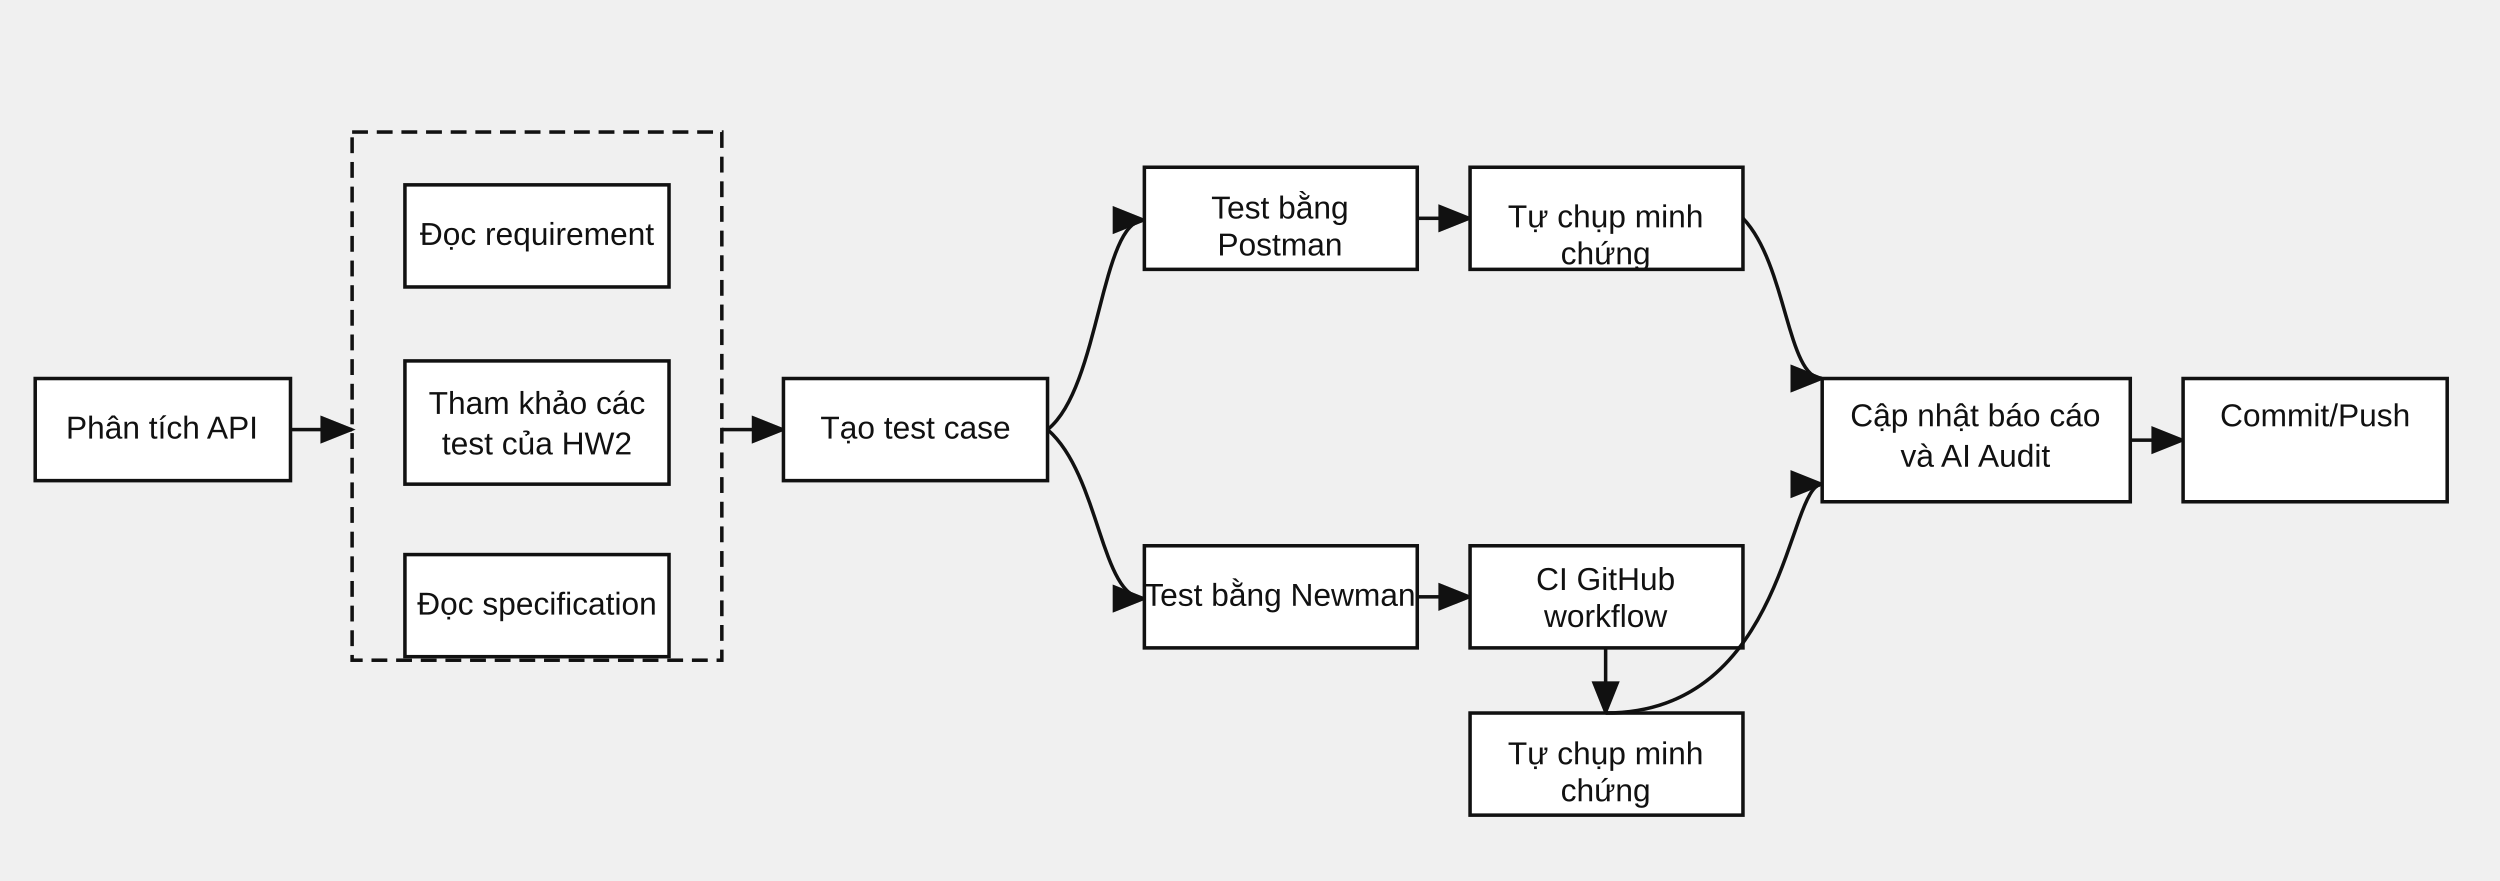
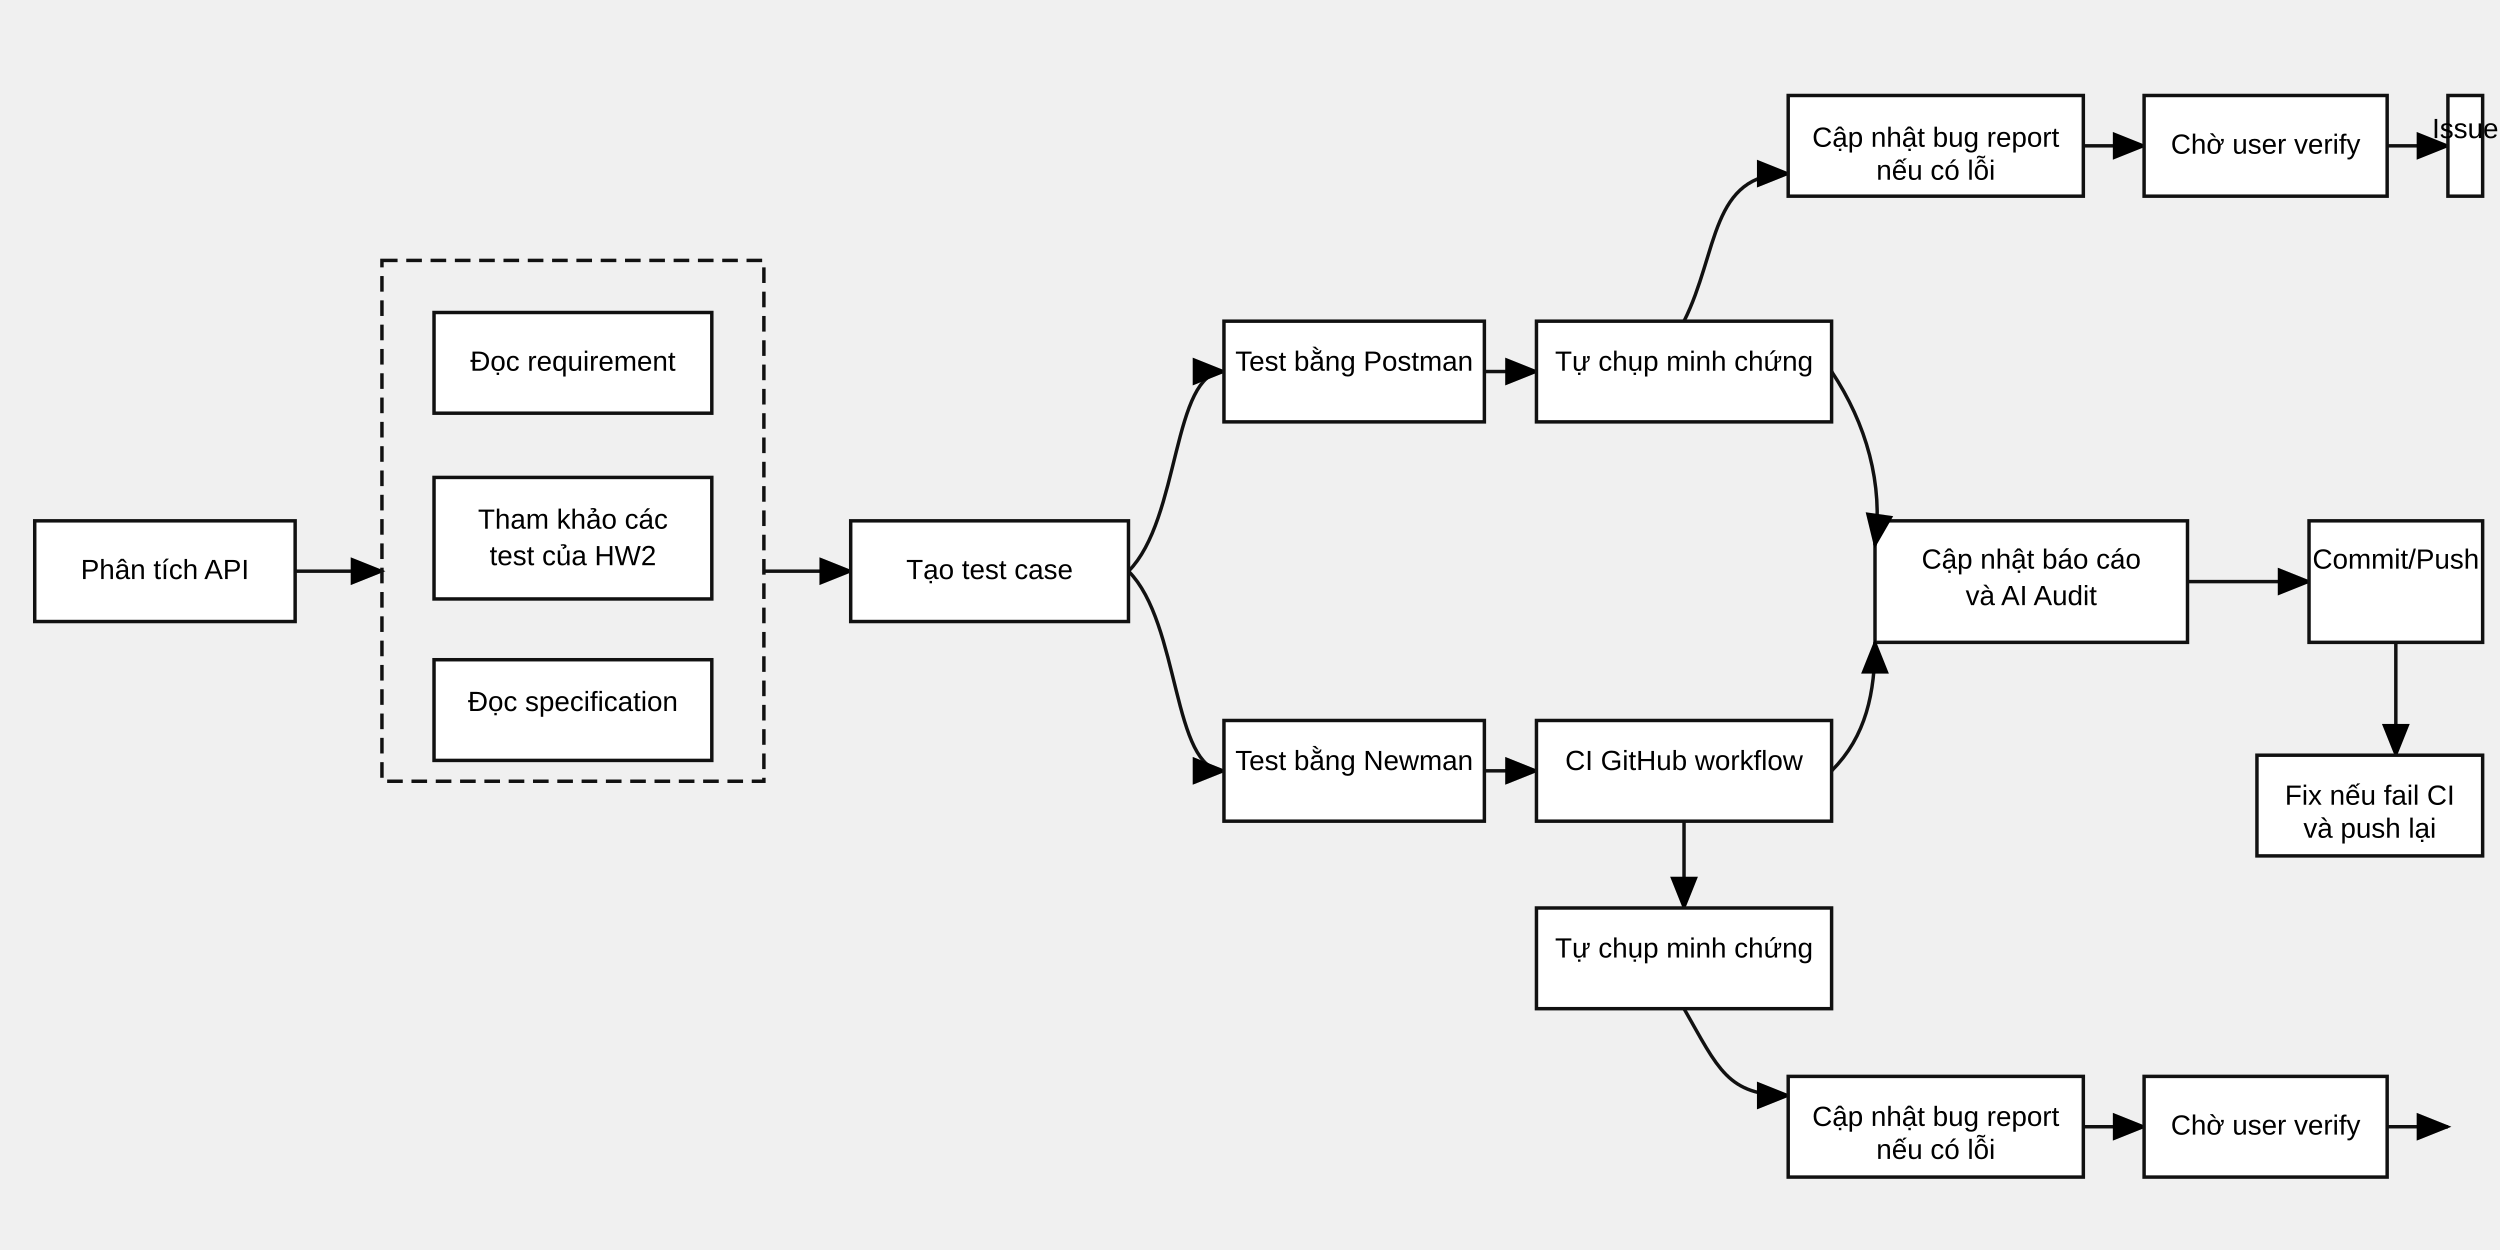
- <svg xmlns="http://www.w3.org/2000/svg" width="1420" height="500" viewBox="0 0 1420 500">
-   <style>
-     .box{fill:#fff;stroke:#111;stroke-width:2}.group{fill:none;stroke:#111;stroke-width:2;stroke-dasharray:9 5}.line{fill:none;stroke:#111;stroke-width:2;marker-end:url(#arrow)}.t{font-family:Arial,sans-serif;font-size:18px;fill:#111;text-anchor:middle;dominant-baseline:middle}
-   </style>
+ <svg xmlns="http://www.w3.org/2000/svg" width="1440" height="720" viewBox="0 0 1440 720">
+   <style>.b{fill:#fff;stroke:#111;stroke-width:2}.g{fill:none;stroke:#111;stroke-width:2;stroke-dasharray:9 5}.a{fill:none;stroke:#111;stroke-width:2;marker-end:url(#m)}.t{font:16px Arial,sans-serif;text-anchor:middle;dominant-baseline:middle}</style>
  <defs>
-     <marker id="arrow" markerWidth="10" markerHeight="8" refX="9" refY="4" orient="auto">
-       <path d="M0,0 L10,4 L0,8 Z" fill="#111" />
+     <marker id="m" markerWidth="10" markerHeight="8" refX="9" refY="4" orient="auto">
+       <path d="M0 0L10 4L0 8Z" />
    </marker>
  </defs>
-   <rect class="box" x="20" y="215" width="145" height="58" />
-   <text class="t" x="92" y="244">Phân tích API</text>
-   <path class="line" d="M165 244H200" />
-   <rect class="group" x="200" y="75" width="210" height="300" />
-   <rect class="box" x="230" y="105" width="150" height="58" />
-   <text class="t" x="305" y="134">Đọc requirement</text>
-   <rect class="box" x="230" y="205" width="150" height="70" />
-   <text class="t" x="305" y="230">Tham khảo các</text>
-   <text class="t" x="305" y="253">test của HW2</text>
-   <rect class="box" x="230" y="315" width="150" height="58" />
-   <text class="t" x="305" y="344">Đọc specification</text>
-   <path class="line" d="M410 244H445" />
-   <rect class="box" x="445" y="215" width="150" height="58" />
-   <text class="t" x="520" y="244">Tạo test case</text>
-   <path class="line" d="M595 244C625 220 625 125 650 125" />
-   <path class="line" d="M595 244C625 270 625 340 650 340" />
-   <rect class="box" x="650" y="95" width="155" height="58" />
-   <text class="t" x="727" y="119">Test bằng</text>
-   <text class="t" x="727" y="140">Postman</text>
-   <path class="line" d="M805 124H835" />
-   <rect class="box" x="835" y="95" width="155" height="58" />
-   <text class="t" x="912" y="124">Tự chụp minh</text>
-   <text class="t" x="912" y="145">chứng</text>
-   <path class="line" d="M990 124C1015 150 1015 215 1035 215" />
-   <rect class="box" x="650" y="310" width="155" height="58" />
-   <text class="t" x="727" y="339">Test bằng Newman</text>
-   <path class="line" d="M805 339H835" />
-   <rect class="box" x="835" y="310" width="155" height="58" />
-   <text class="t" x="912" y="330">CI GitHub</text>
-   <text class="t" x="912" y="351">workflow</text>
-   <path class="line" d="M912 368V405" />
-   <rect class="box" x="835" y="405" width="155" height="58" />
-   <text class="t" x="912" y="429">Tự chụp minh</text>
-   <text class="t" x="912" y="450">chứng</text>
-   <path class="line" d="M912 405C1015 405 1015 275 1035 275" />
-   <rect class="box" x="1035" y="215" width="175" height="70" />
-   <text class="t" x="1122" y="237">Cập nhật báo cáo</text>
-   <text class="t" x="1122" y="260">và AI Audit</text>
-   <path class="line" d="M1210 250H1240" />
-   <rect class="box" x="1240" y="215" width="150" height="70" />
-   <text class="t" x="1315" y="237">Commit/Push</text>
+   <rect class="b" x="20" y="300" width="150" height="58" />
+   <text class="t" x="95" y="329">Phân tích API</text>
+   <path class="a" d="M170 329h50" />
+   <rect class="g" x="220" y="150" width="220" height="300" />
+   <rect class="b" x="250" y="180" width="160" height="58" />
+   <text class="t" x="330" y="209">Đọc requirement</text>
+   <rect class="b" x="250" y="275" width="160" height="70" />
+   <text class="t" x="330" y="300">Tham khảo các</text>
+   <text class="t" x="330" y="321">test của HW2</text>
+   <rect class="b" x="250" y="380" width="160" height="58" />
+   <text class="t" x="330" y="405">Đọc specification</text>
+   <path class="a" d="M440 329h50" />
+   <rect class="b" x="490" y="300" width="160" height="58" />
+   <text class="t" x="570" y="329">Tạo test case</text>
+   <path class="a" d="M650 329c30-30 25-115 55-115" />
+   <path class="a" d="M650 329c30 30 25 115 55 115" />
+   <rect class="b" x="705" y="185" width="150" height="58" />
+   <text class="t" x="780" y="209">Test bằng Postman</text>
+   <path class="a" d="M855 214h30" />
+   <rect class="b" x="885" y="185" width="170" height="58" />
+   <text class="t" x="970" y="209">Tự chụp minh chứng</text>
+   <path class="a" d="M970 185c20-40 15-85 60-85" />
+   <rect class="b" x="1030" y="55" width="170" height="58" />
+   <text class="t" x="1115" y="80">Cập nhật bug report</text>
+   <text class="t" x="1115" y="99">nếu có lỗi</text>
+   <path class="a" d="M1200 84h35" />
+   <rect class="b" x="1235" y="55" width="140" height="58" />
+   <text class="t" x="1305" y="84">Chờ user verify</text>
+   <path class="a" d="M1375 84h35" />
+   <rect class="b" x="1410" y="55" width="20" height="58" />
+   <text class="t" x="1420" y="75">Issue</text>
+   <rect class="b" x="705" y="415" width="150" height="58" />
+   <text class="t" x="780" y="439">Test bằng Newman</text>
+   <path class="a" d="M855 444h30" />
+   <rect class="b" x="885" y="415" width="170" height="58" />
+   <text class="t" x="970" y="439">CI GitHub workflow</text>
+   <path class="a" d="M970 473v50" />
+   <rect class="b" x="885" y="523" width="170" height="58" />
+   <text class="t" x="970" y="547">Tự chụp minh chứng</text>
+   <path class="a" d="M970 581c20 35 25 50 60 50" />
+   <rect class="b" x="1030" y="620" width="170" height="58" />
+   <text class="t" x="1115" y="644">Cập nhật bug report</text>
+   <text class="t" x="1115" y="663">nếu có lỗi</text>
+   <path class="a" d="M1200 649h35" />
+   <rect class="b" x="1235" y="620" width="140" height="58" />
+   <text class="t" x="1305" y="649">Chờ user verify</text>
+   <path class="a" d="M1375 649h35" />
+   <rect class="b" x="1080" y="300" width="180" height="70" />
+   <text class="t" x="1170" y="323">Cập nhật báo cáo</text>
+   <text class="t" x="1170" y="344">và AI Audit</text>
+   <path class="a" d="M1055 214c20 30 30 65 25 100" />
+   <path class="a" d="M1055 444c20-20 25-45 25-74" />
+   <path class="a" d="M1260 335h70" />
+   <rect class="b" x="1330" y="300" width="100" height="70" />
+   <text class="t" x="1380" y="323">Commit/Push</text>
+   <path class="a" d="M1380 370v65" />
+   <rect class="b" x="1300" y="435" width="130" height="58" />
+   <text class="t" x="1365" y="459">Fix nếu fail CI</text>
+   <text class="t" x="1365" y="478">và push lại</text>
</svg>
